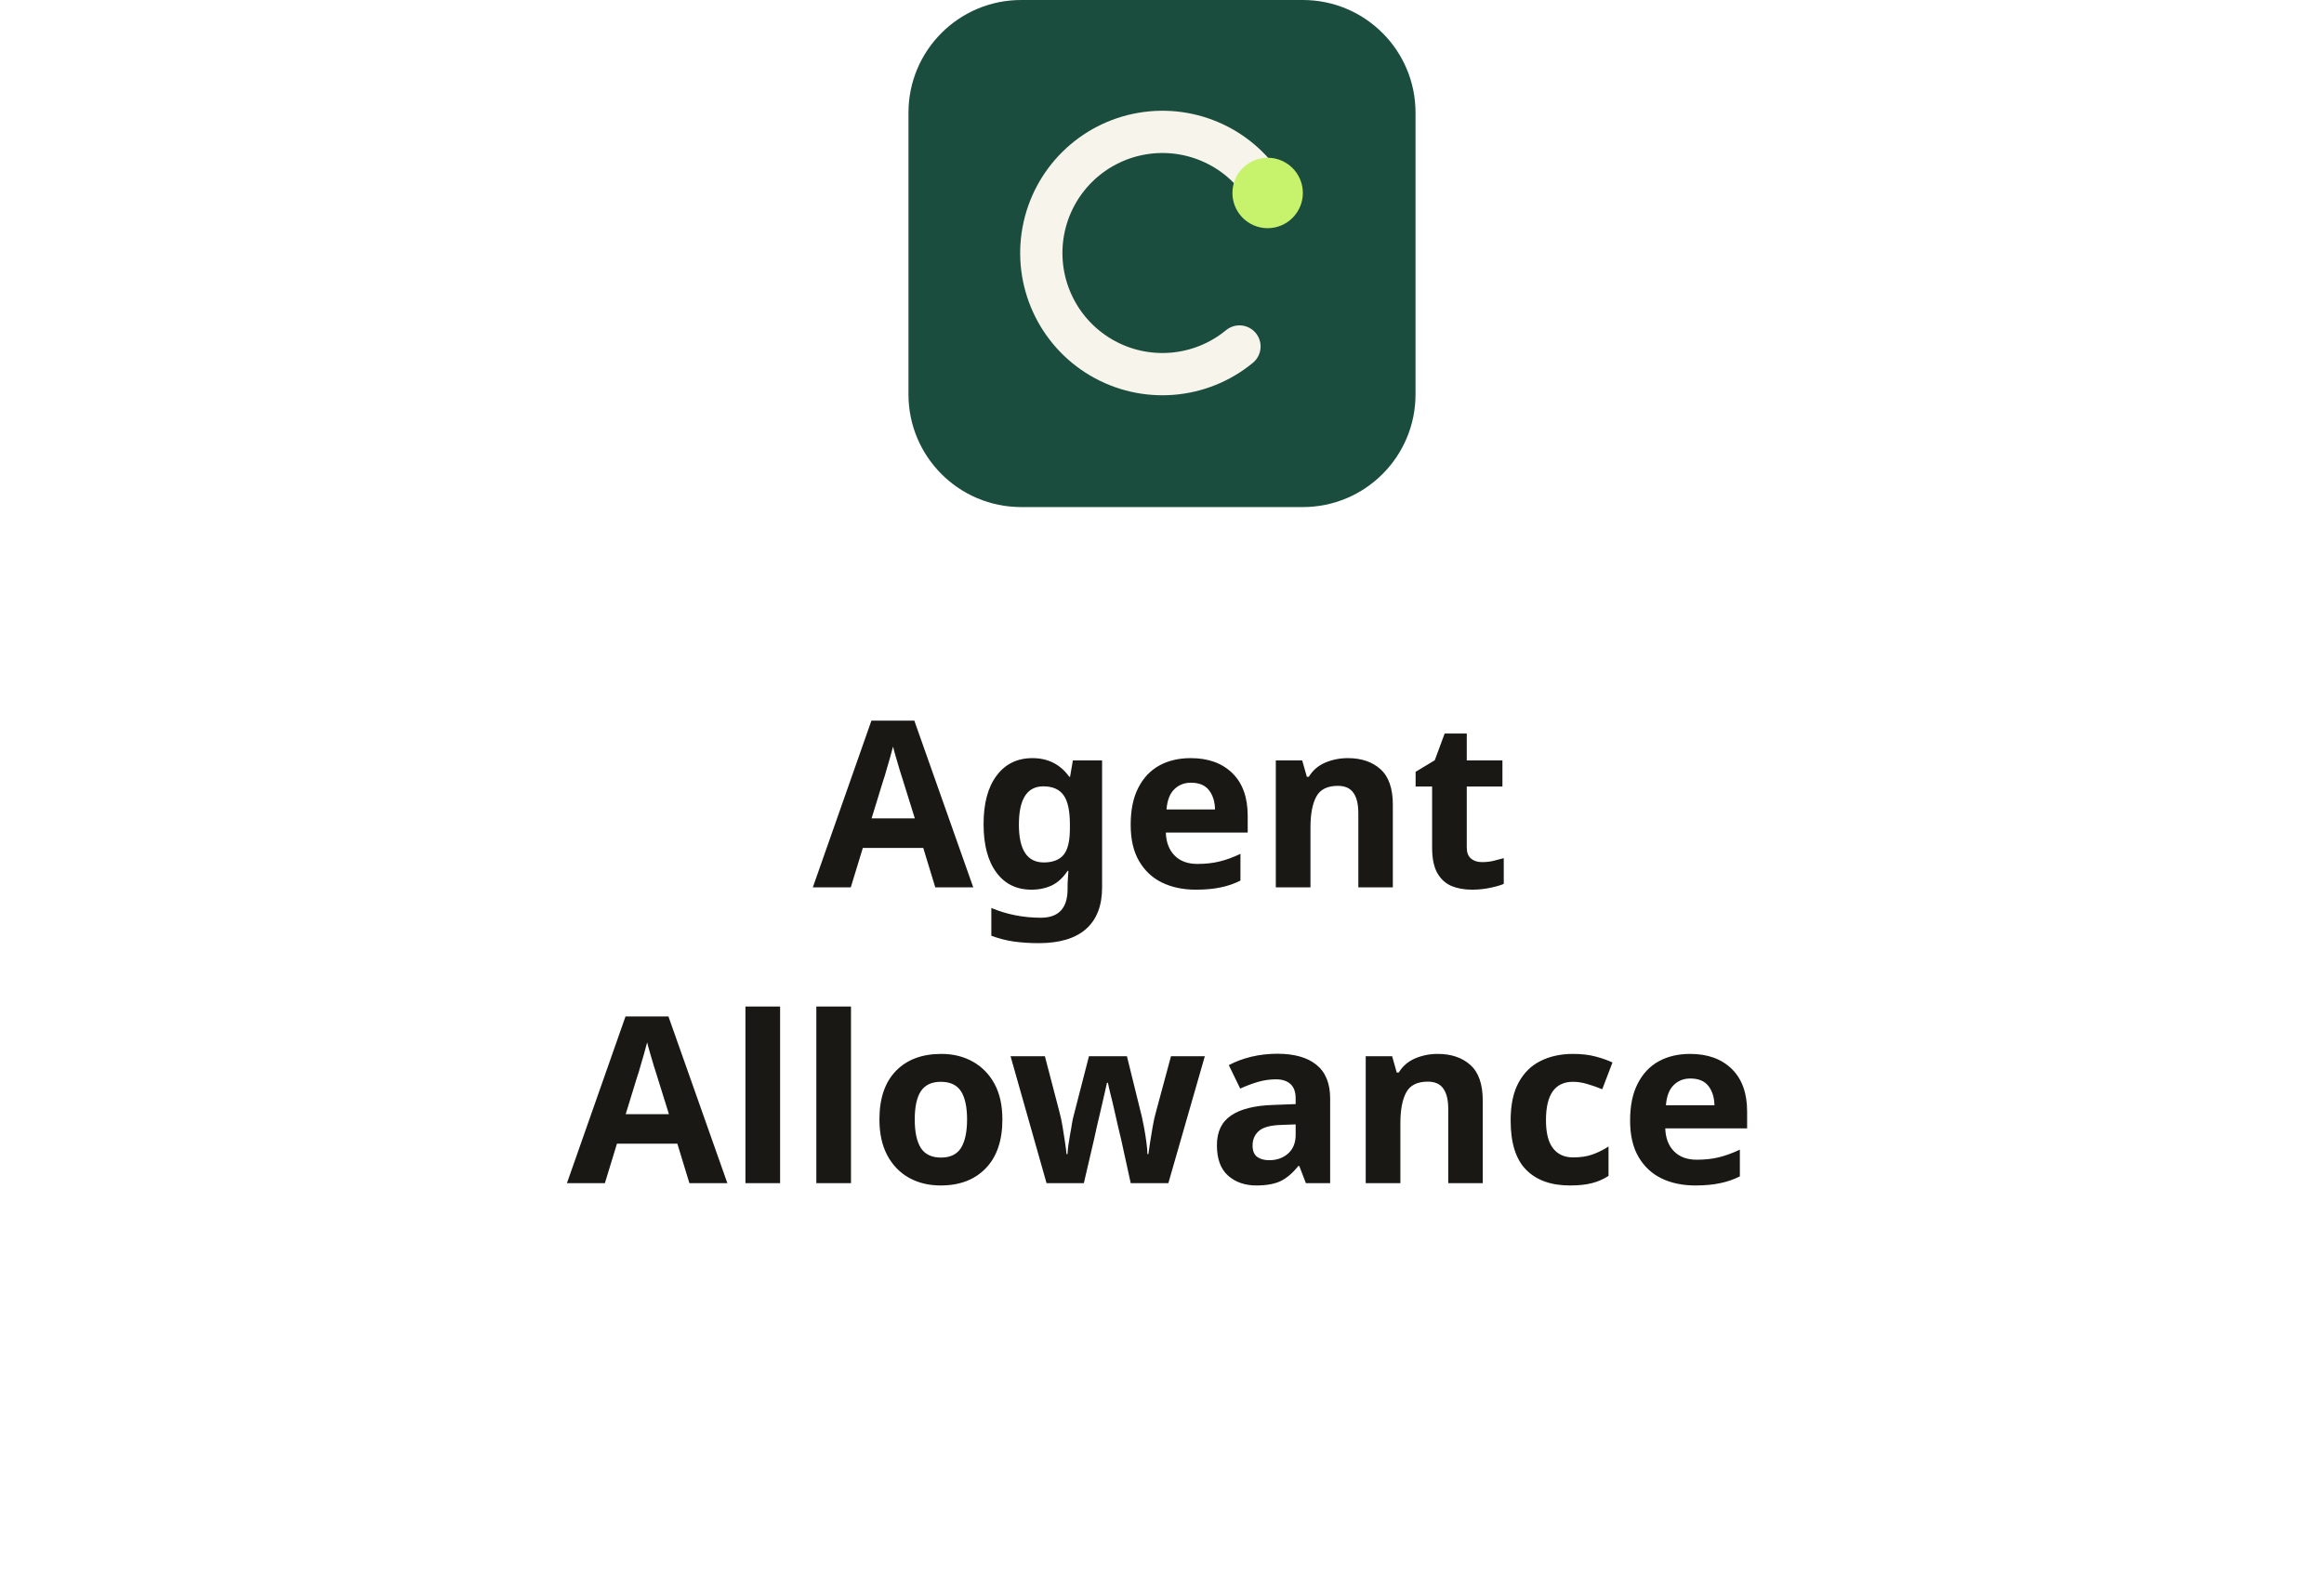
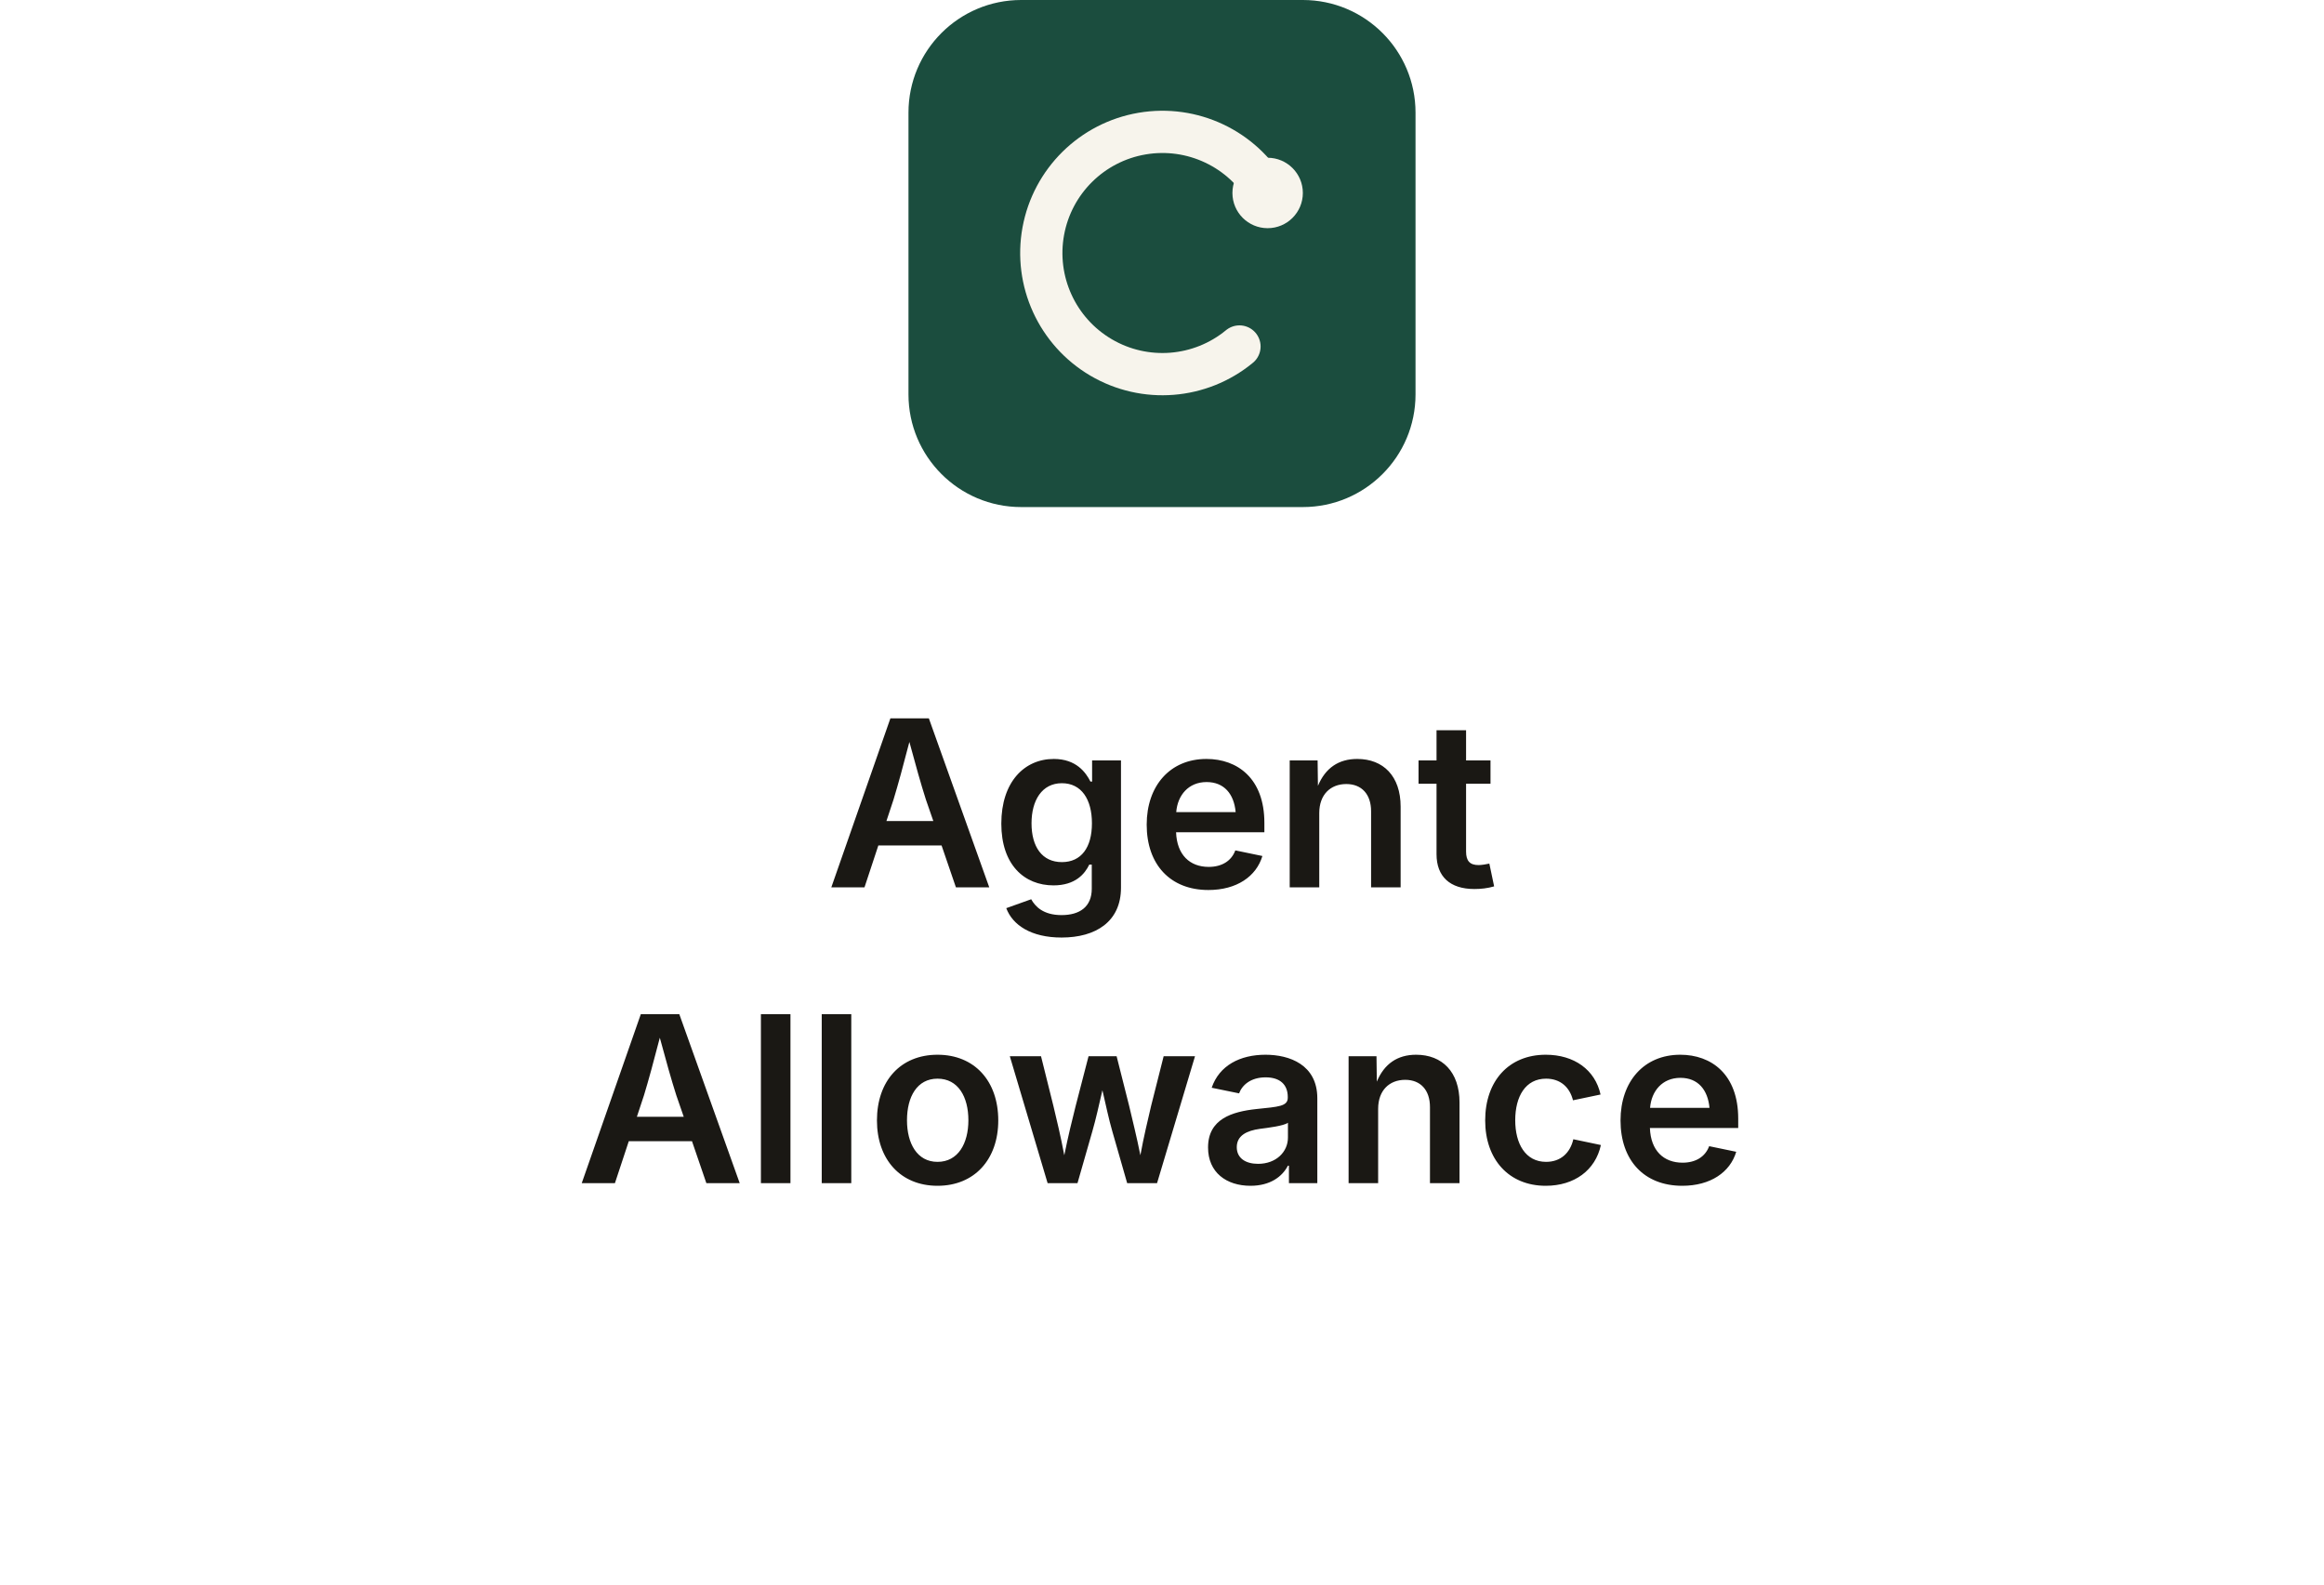
<svg xmlns="http://www.w3.org/2000/svg" viewBox="0 0 220 150" role="img" aria-label="Agent Allowance">
  <svg x="86" y="0" width="48" height="48" viewBox="0 0 36 36">
    <rect width="36" height="36" rx="8" fill="#1B4D3E" />
    <path d="M23.5 24.6A8.6 8.6 0 1 1 25.5 13.7" fill="none" stroke="#F7F4EC" stroke-width="3" stroke-linecap="round" />
-     <circle cx="25.5" cy="13.7" r="2.5" fill="#C6F36B" />
+     <circle cx="25.5" cy="13.7" r="2.5" fill="#F7F4EC" />
  </svg>
-   <text x="110" y="84" text-anchor="middle" fill="#1A1814" font-family="IBM Plex Sans, Segoe UI, sans-serif" font-size="22" font-weight="600">Agent</text>
-   <text x="110" y="112" text-anchor="middle" fill="#1A1814" font-family="IBM Plex Sans, Segoe UI, sans-serif" font-size="22" font-weight="600">Allowance</text>
+   <text x="110" y="84" text-anchor="middle" fill="#1A1814" font-family="Inter, Segoe UI, sans-serif" font-size="22" font-weight="600">Agent</text>
+   <text x="110" y="112" text-anchor="middle" fill="#1A1814" font-family="Inter, Segoe UI, sans-serif" font-size="22" font-weight="600">Allowance</text>
</svg>
